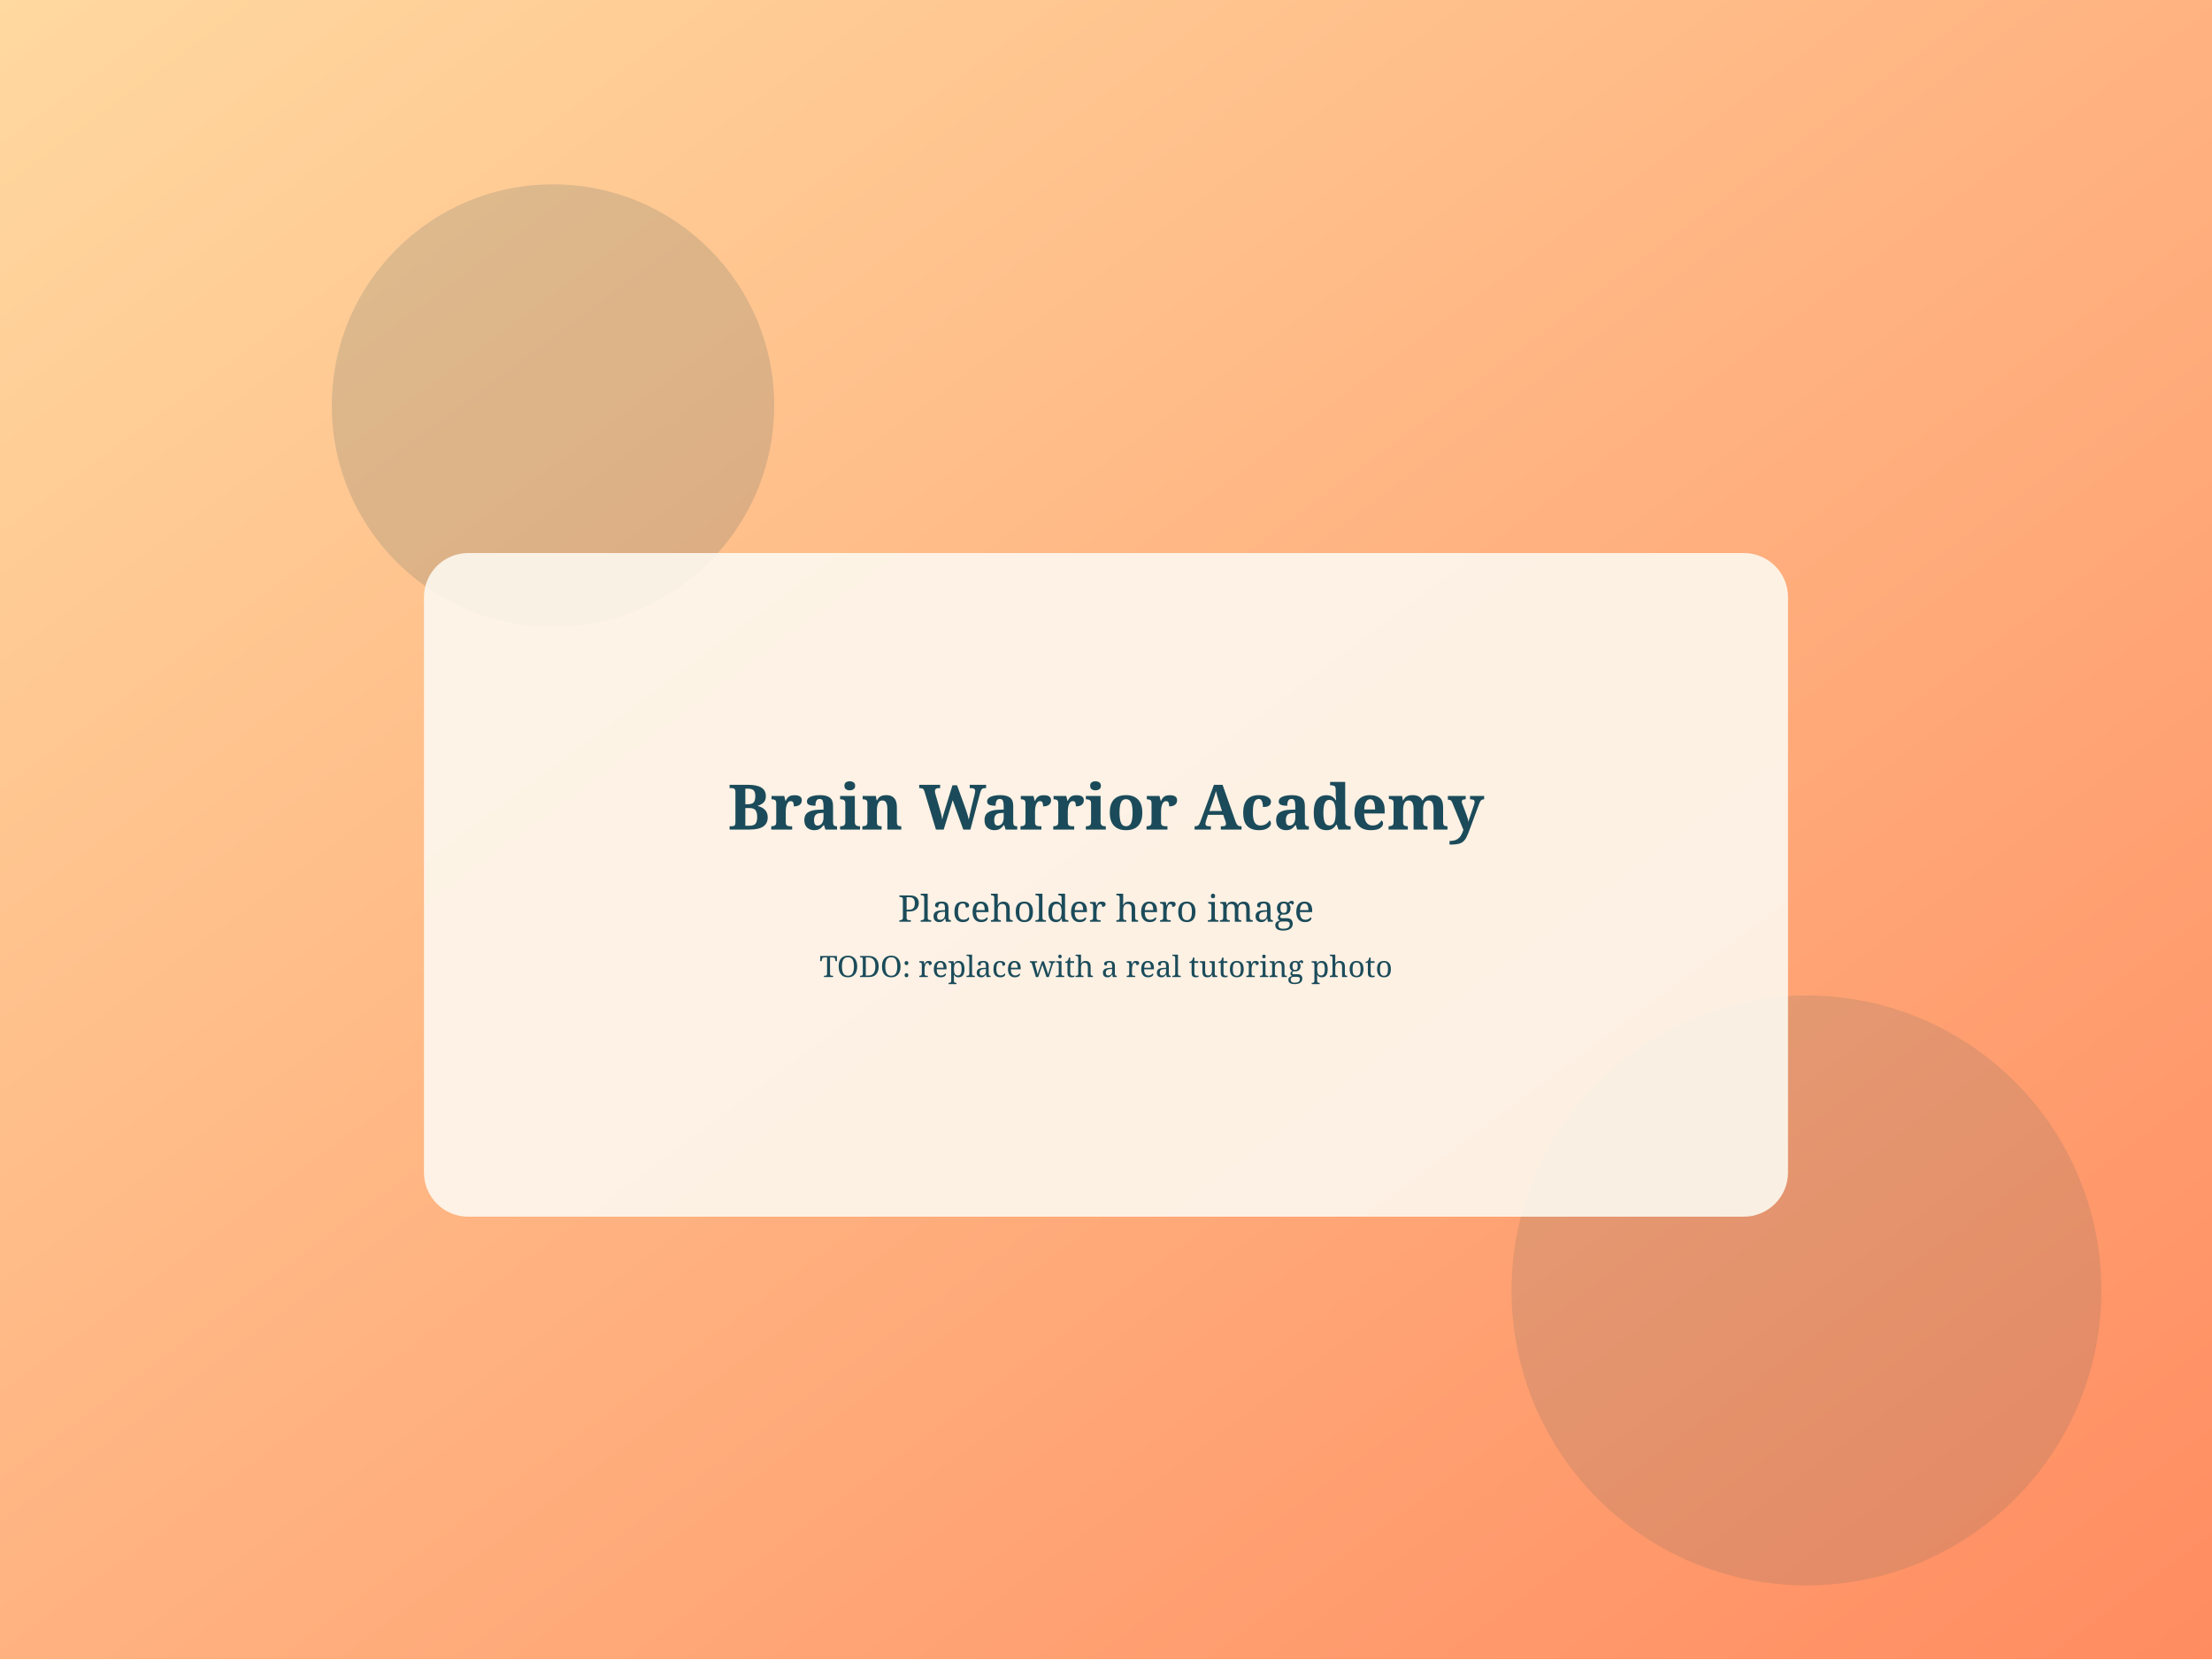
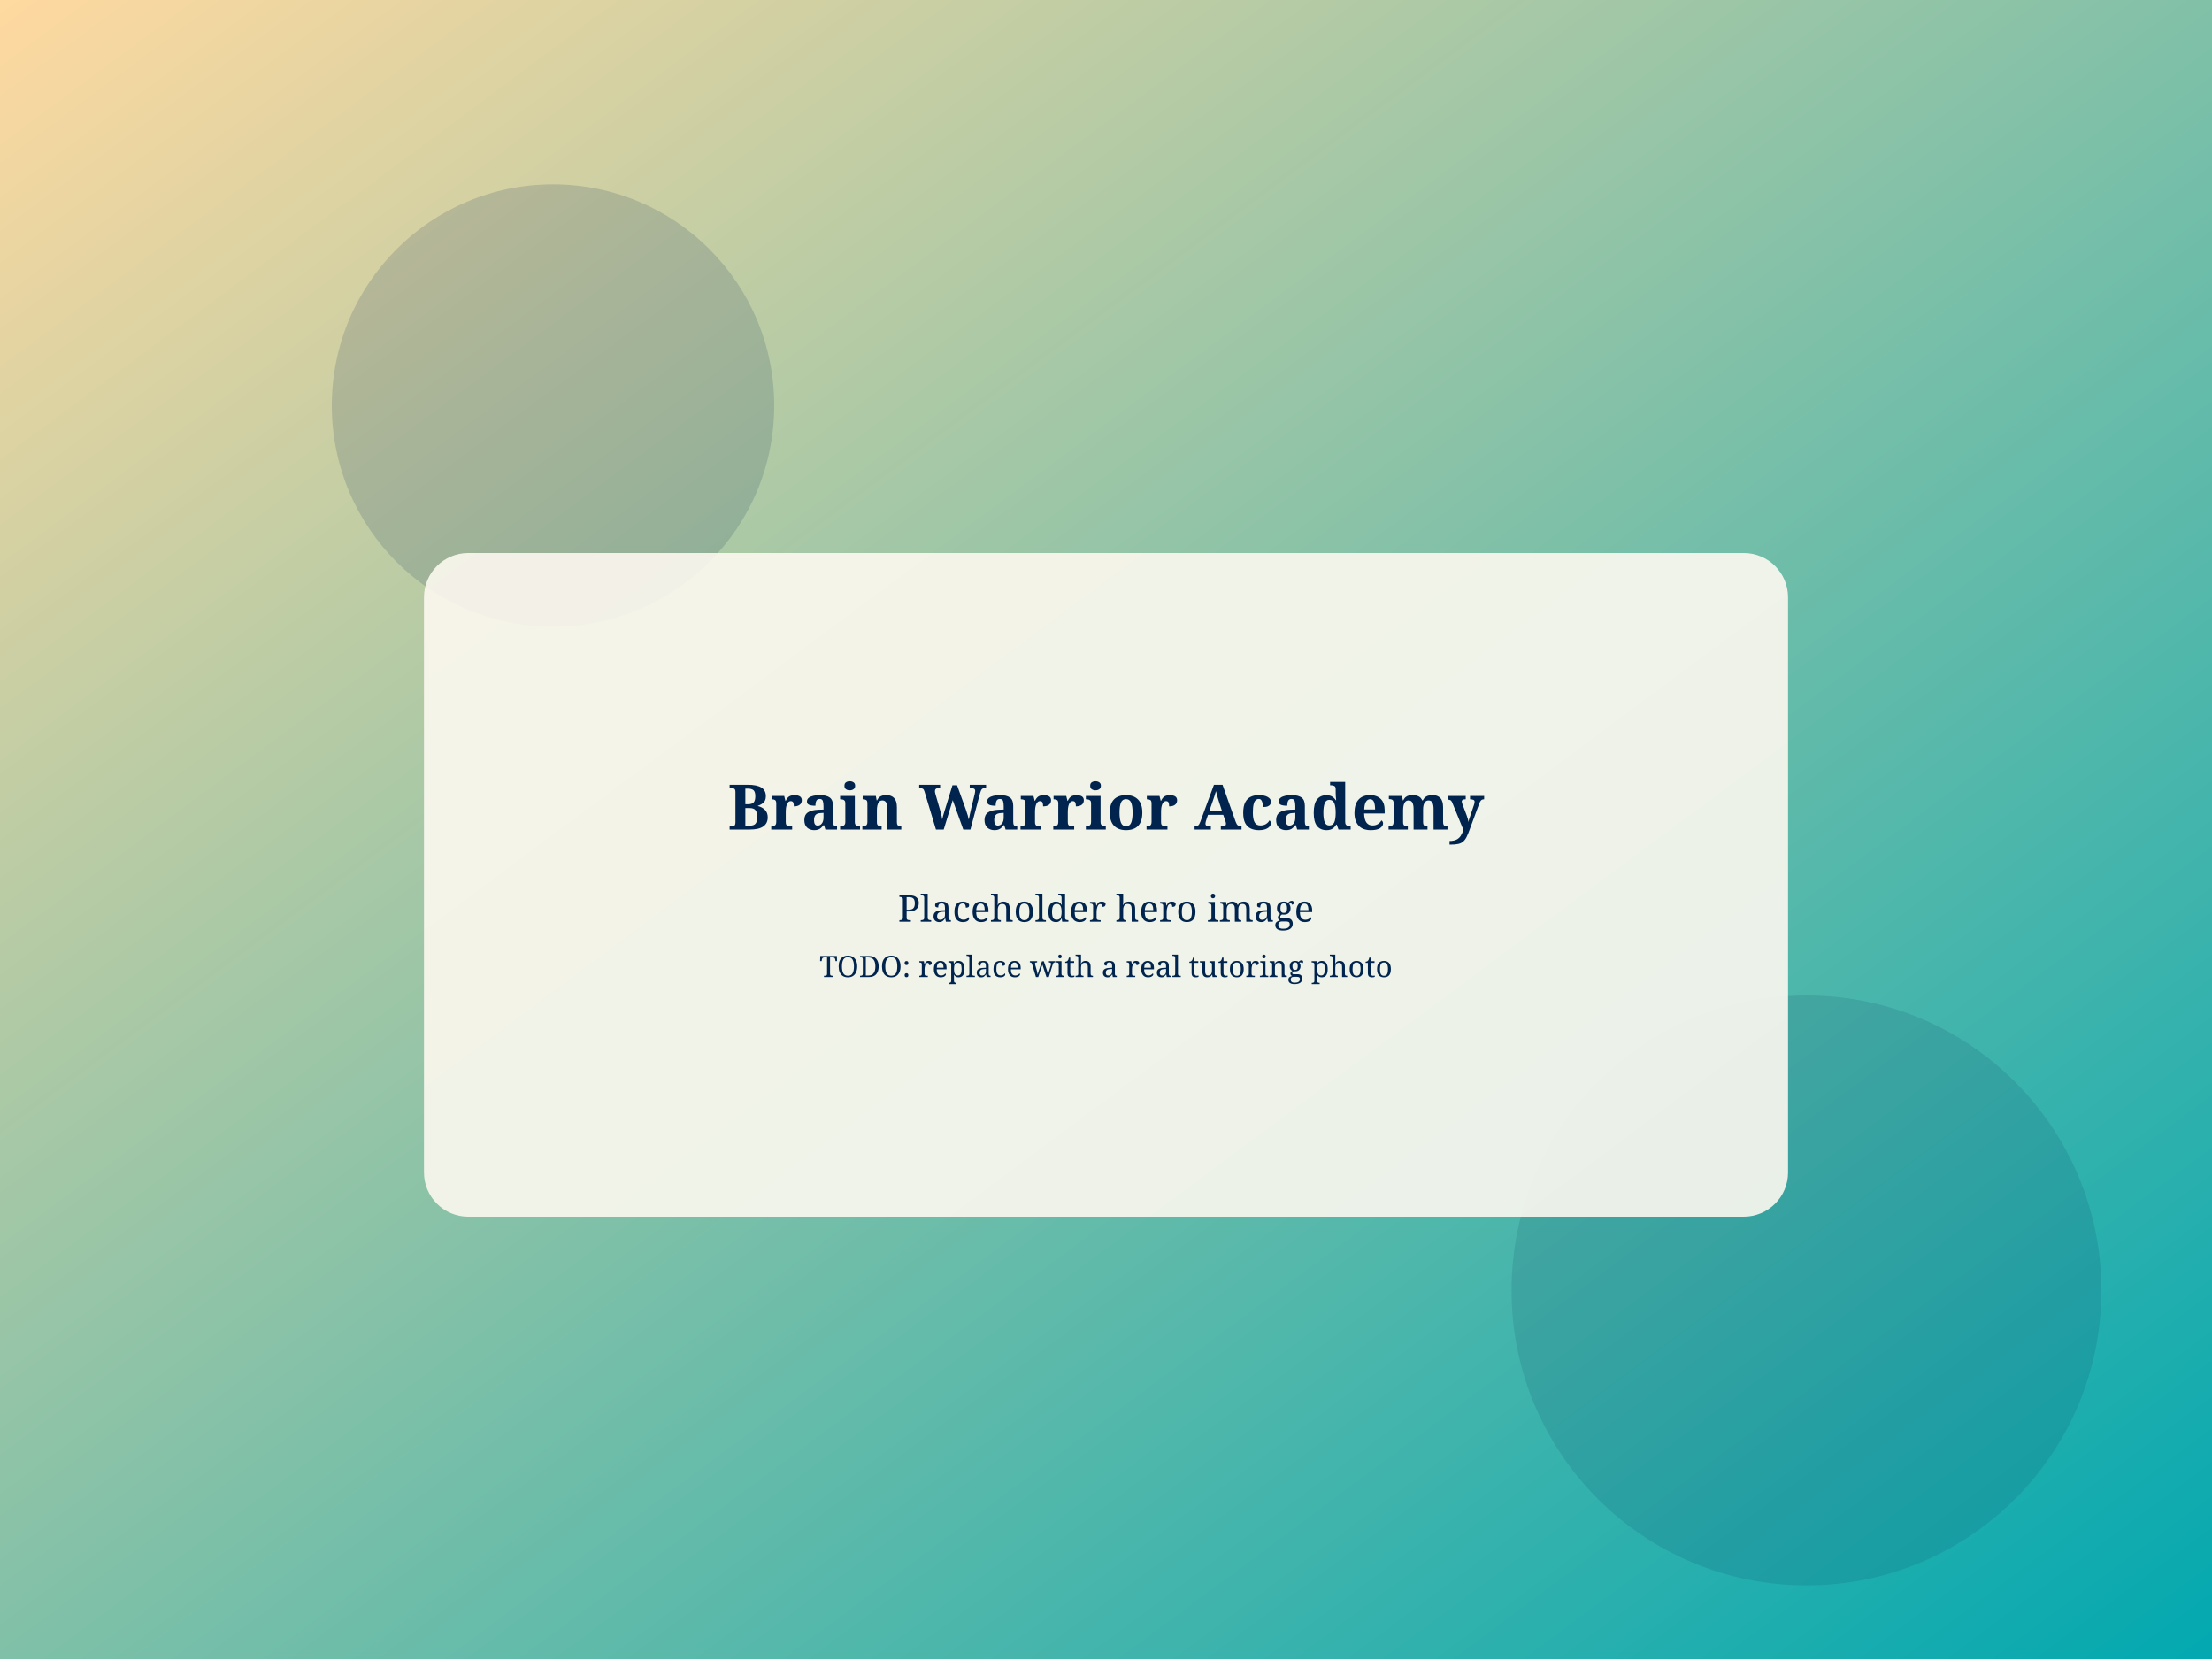
<svg xmlns="http://www.w3.org/2000/svg" width="1200" height="900" viewBox="0 0 1200 900" role="img" aria-labelledby="heroTitle">
  <defs>
    <linearGradient id="bg" x1="0" y1="0" x2="1" y2="1">
      <stop offset="0%" stop-color="#FFD9A0" />
-       <stop offset="100%" stop-color="#FF8C61" />
+       <stop offset="100%" stop-color="#02A8B0" />
    </linearGradient>
  </defs>
  <rect width="1200" height="900" fill="url(#bg)" />
-   <circle cx="300" cy="220" r="120" fill="#1B4B5A" opacity="0.15" />
-   <circle cx="980" cy="700" r="160" fill="#1B4B5A" opacity="0.12" />
+   <circle cx="300" cy="220" r="120" fill="#00244E" opacity="0.15" />
+   <circle cx="980" cy="700" r="160" fill="#00244E" opacity="0.12" />
  <g transform="translate(230,300)">
    <rect x="0" y="0" width="740" height="360" rx="24" fill="#FDF8F0" opacity="0.9" />
-     <text x="370" y="150" text-anchor="middle" font-family="Georgia, serif" font-size="34" fill="#1B4B5A" font-weight="bold">Brain Warrior Academy</text>
-     <text x="370" y="200" text-anchor="middle" font-family="Georgia, serif" font-size="20" fill="#1B4B5A">Placeholder hero image</text>
-     <text x="370" y="230" text-anchor="middle" font-family="Georgia, serif" font-size="16" fill="#1B4B5A">TODO: replace with a real tutoring photo</text>
+     <text x="370" y="150" text-anchor="middle" font-family="Georgia, serif" font-size="34" fill="#00244E" font-weight="bold">Brain Warrior Academy</text>
+     <text x="370" y="200" text-anchor="middle" font-family="Georgia, serif" font-size="20" fill="#00244E">Placeholder hero image</text>
+     <text x="370" y="230" text-anchor="middle" font-family="Georgia, serif" font-size="16" fill="#00244E">TODO: replace with a real tutoring photo</text>
  </g>
</svg>
